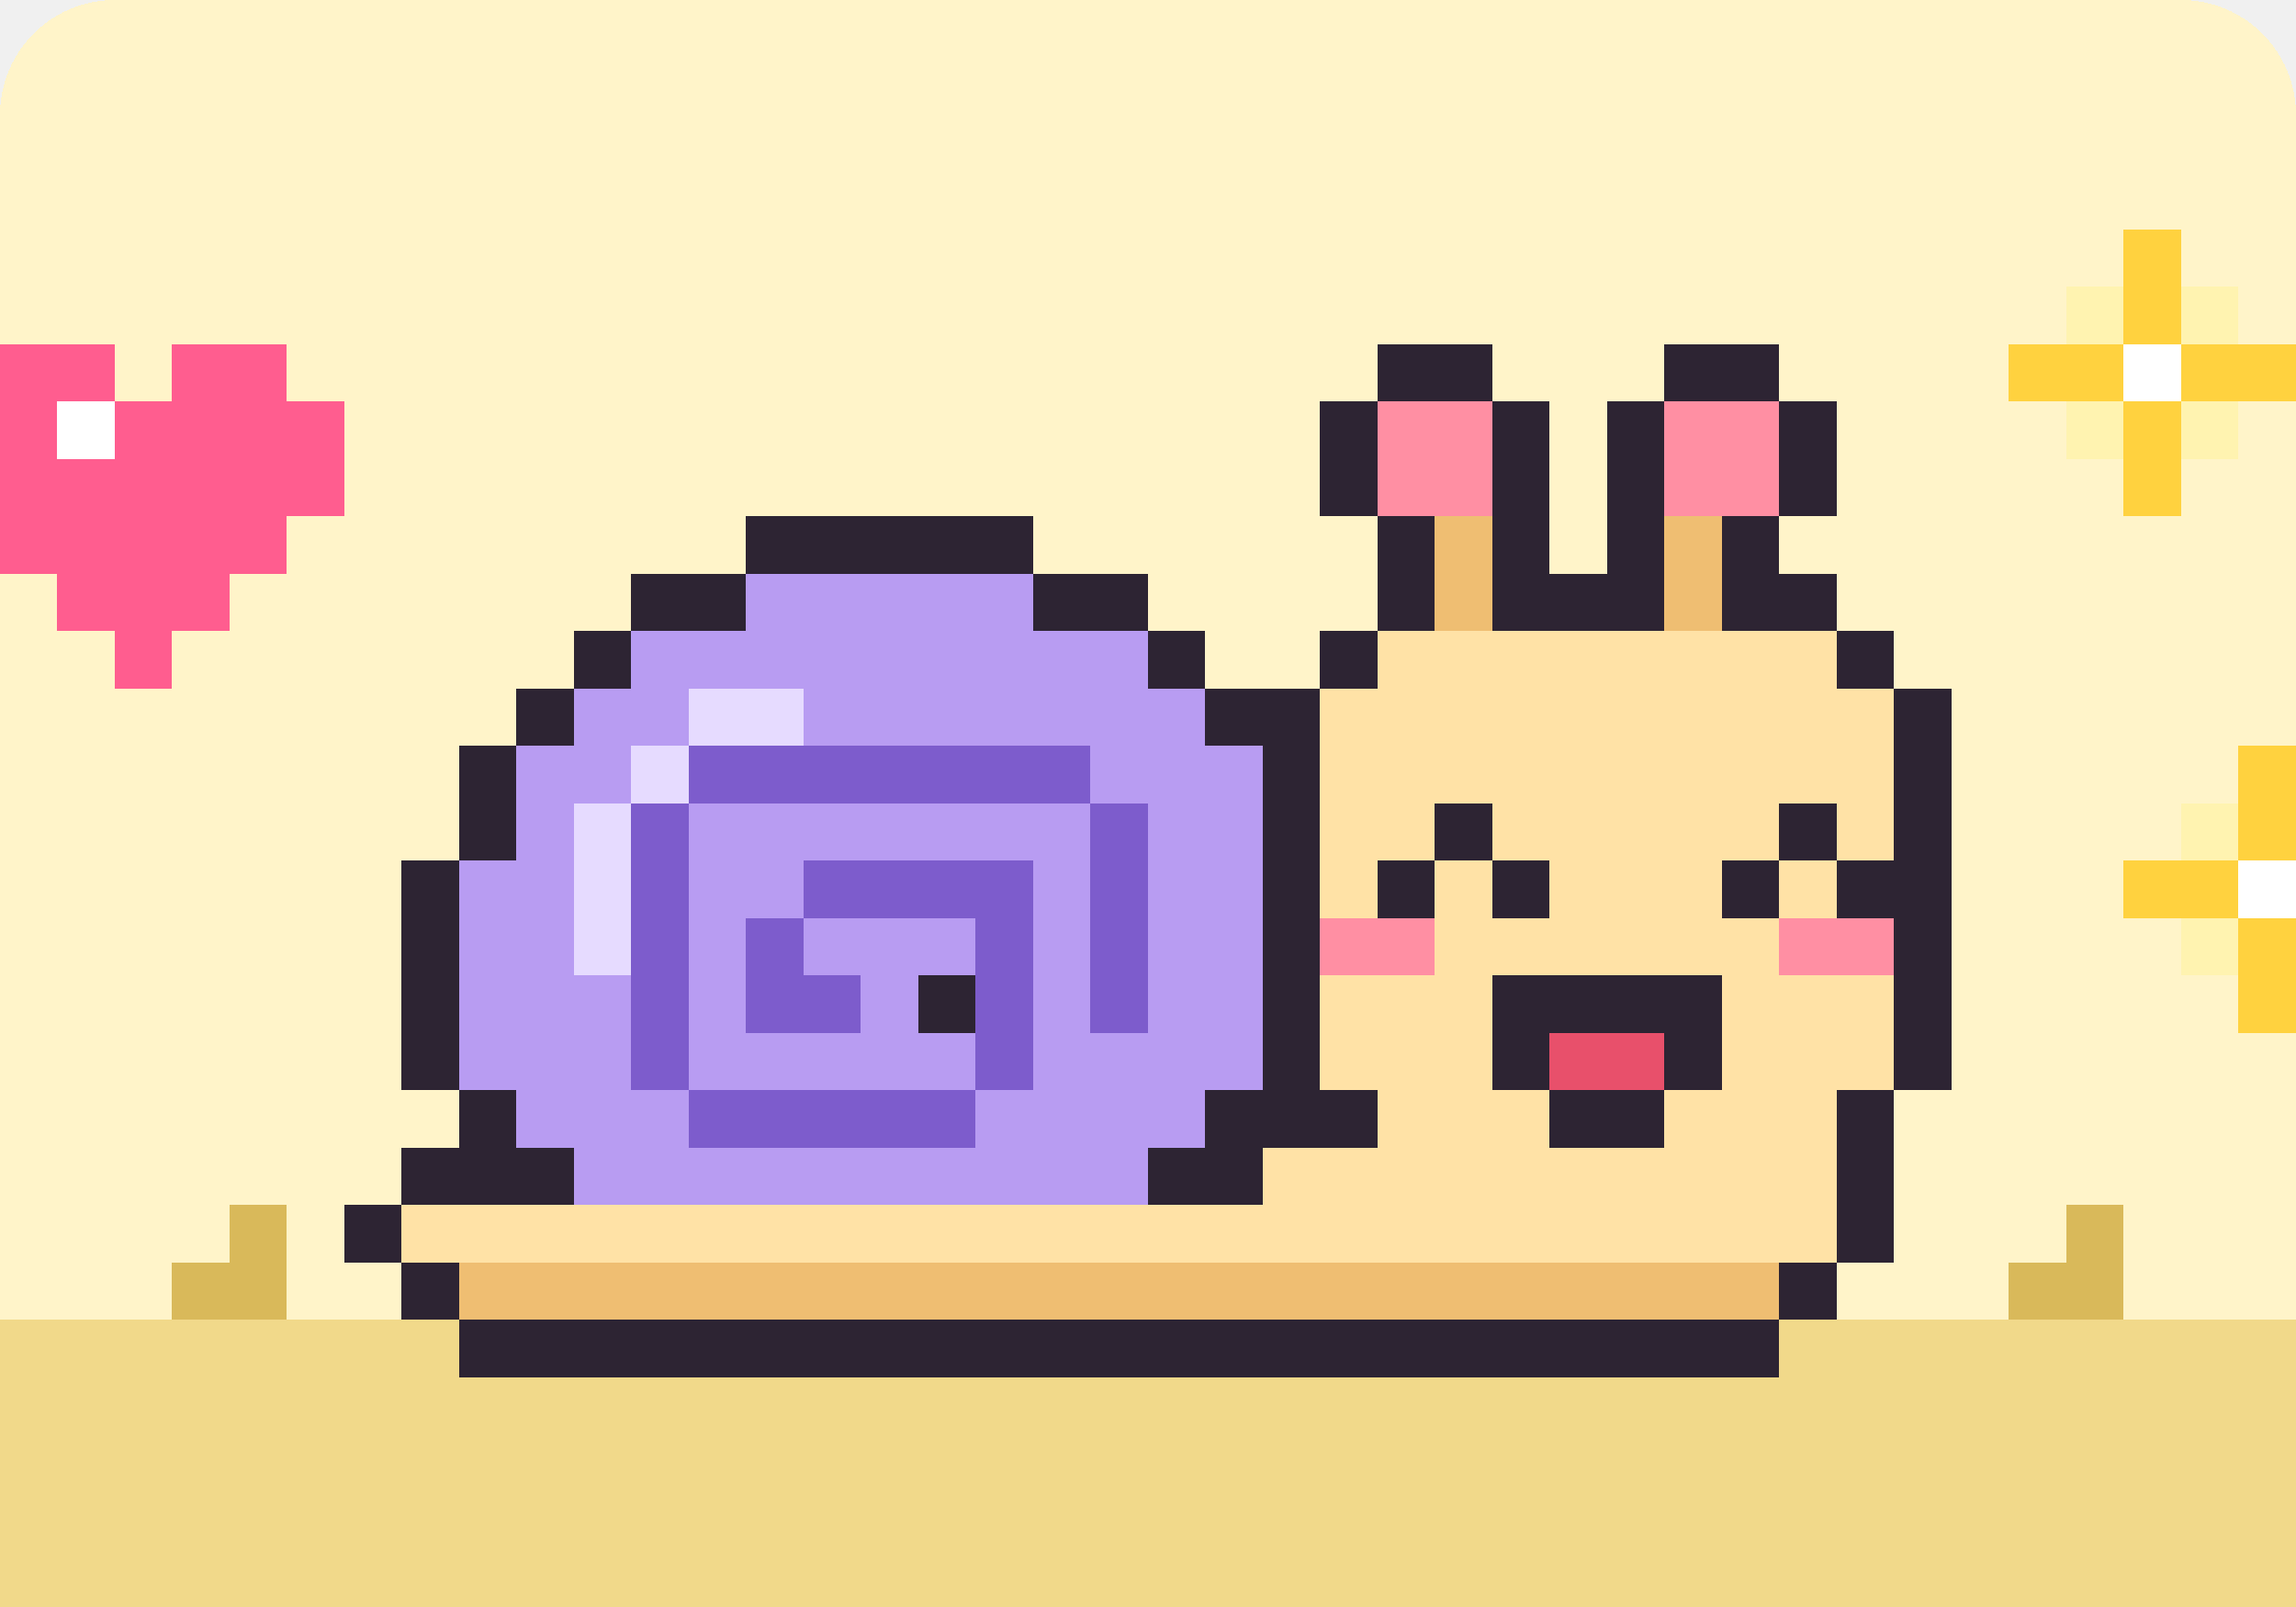
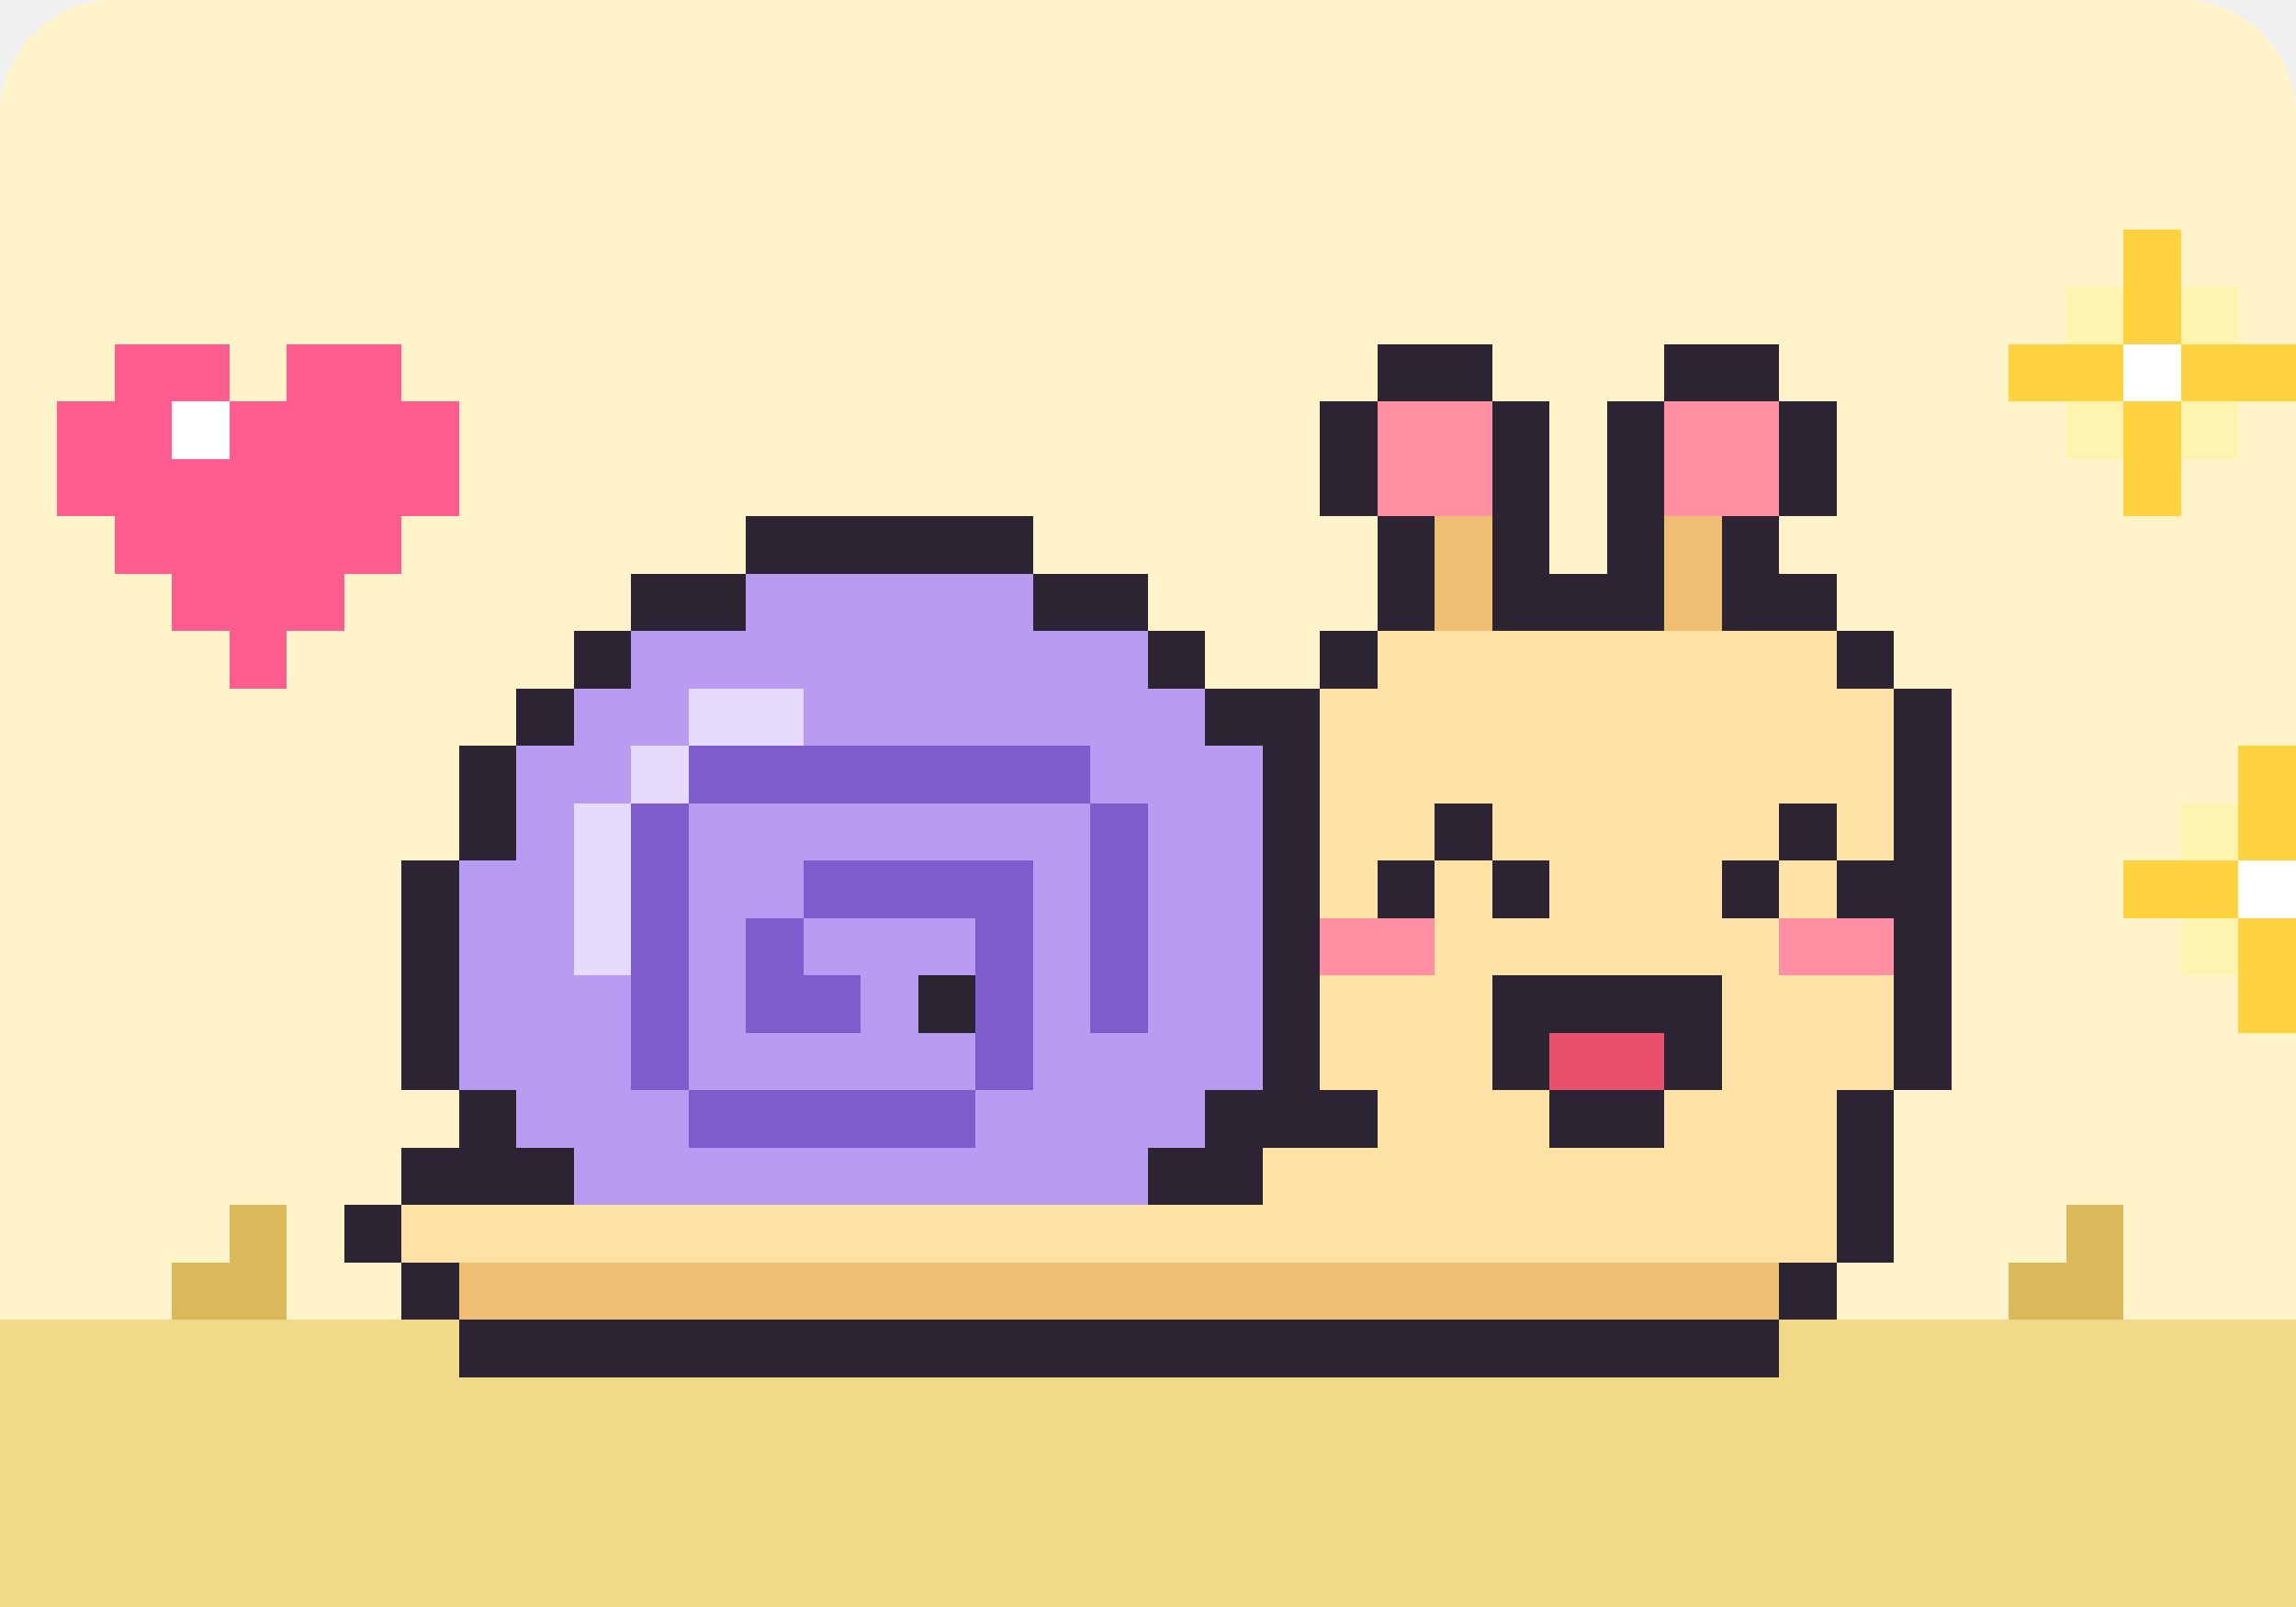
<svg xmlns="http://www.w3.org/2000/svg" viewBox="0 0 40 28" width="320" height="224" shape-rendering="crispEdges">
  <style>.bob{animation:hop .6s steps(1) infinite}@keyframes hop{50%{transform:translateY(-2px)}}.tw{animation:tw 1s steps(1) infinite}.tw2{animation-delay:-.5s}@keyframes tw{50%{opacity:.25}}@media (prefers-reduced-motion:reduce){*{animation:none!important}}</style>
  <rect width="40" height="28" rx="2" fill="#fff4c9" />
  <rect y="23" width="40" height="5" fill="#f1d98a" />
  <rect x="3" y="22" width="1" height="1" fill="#d9b95a" />
  <rect x="4" y="21" width="1" height="2" fill="#d9b95a" />
  <rect x="12" y="22" width="1" height="1" fill="#d9b95a" />
  <rect x="13" y="21" width="1" height="2" fill="#d9b95a" />
  <rect x="30" y="22" width="1" height="1" fill="#d9b95a" />
  <rect x="31" y="21" width="1" height="2" fill="#d9b95a" />
  <rect x="35" y="22" width="1" height="1" fill="#d9b95a" />
  <rect x="36" y="21" width="1" height="2" fill="#d9b95a" />
  <rect x="9" y="23" width="22" height="1" fill="#2d2433" opacity=".18" />
  <g class="bob">
    <g>
      <rect x="24" y="6" width="2" height="1" fill="#2d2433" />
      <rect x="29" y="6" width="2" height="1" fill="#2d2433" />
      <rect x="23" y="7" width="1" height="1" fill="#2d2433" />
      <rect x="24" y="7" width="2" height="1" fill="#ff8fa3" />
      <rect x="26" y="7" width="1" height="1" fill="#2d2433" />
      <rect x="28" y="7" width="1" height="1" fill="#2d2433" />
      <rect x="29" y="7" width="2" height="1" fill="#ff8fa3" />
      <rect x="31" y="7" width="1" height="1" fill="#2d2433" />
      <rect x="23" y="8" width="1" height="1" fill="#2d2433" />
      <rect x="24" y="8" width="2" height="1" fill="#ff8fa3" />
      <rect x="26" y="8" width="1" height="1" fill="#2d2433" />
      <rect x="28" y="8" width="1" height="1" fill="#2d2433" />
      <rect x="29" y="8" width="2" height="1" fill="#ff8fa3" />
      <rect x="31" y="8" width="1" height="1" fill="#2d2433" />
      <rect x="13" y="9" width="5" height="1" fill="#2d2433" />
      <rect x="24" y="9" width="1" height="1" fill="#2d2433" />
      <rect x="25" y="9" width="1" height="1" fill="#efbe72" />
      <rect x="26" y="9" width="1" height="1" fill="#2d2433" />
      <rect x="28" y="9" width="1" height="1" fill="#2d2433" />
      <rect x="29" y="9" width="1" height="1" fill="#efbe72" />
      <rect x="30" y="9" width="1" height="1" fill="#2d2433" />
      <rect x="11" y="10" width="2" height="1" fill="#2d2433" />
      <rect x="13" y="10" width="5" height="1" fill="#b89cf2" />
      <rect x="18" y="10" width="2" height="1" fill="#2d2433" />
      <rect x="24" y="10" width="1" height="1" fill="#2d2433" />
      <rect x="25" y="10" width="1" height="1" fill="#efbe72" />
      <rect x="26" y="10" width="3" height="1" fill="#2d2433" />
      <rect x="29" y="10" width="1" height="1" fill="#efbe72" />
      <rect x="30" y="10" width="2" height="1" fill="#2d2433" />
      <rect x="10" y="11" width="1" height="1" fill="#2d2433" />
      <rect x="11" y="11" width="9" height="1" fill="#b89cf2" />
      <rect x="20" y="11" width="1" height="1" fill="#2d2433" />
      <rect x="23" y="11" width="1" height="1" fill="#2d2433" />
      <rect x="24" y="11" width="8" height="1" fill="#ffe2a6" />
      <rect x="32" y="11" width="1" height="1" fill="#2d2433" />
      <rect x="9" y="12" width="1" height="1" fill="#2d2433" />
      <rect x="10" y="12" width="2" height="1" fill="#b89cf2" />
      <rect x="12" y="12" width="2" height="1" fill="#e6dbff" />
      <rect x="14" y="12" width="7" height="1" fill="#b89cf2" />
      <rect x="21" y="12" width="2" height="1" fill="#2d2433" />
      <rect x="23" y="12" width="10" height="1" fill="#ffe2a6" />
      <rect x="33" y="12" width="1" height="1" fill="#2d2433" />
      <rect x="8" y="13" width="1" height="1" fill="#2d2433" />
      <rect x="9" y="13" width="2" height="1" fill="#b89cf2" />
      <rect x="11" y="13" width="1" height="1" fill="#e6dbff" />
      <rect x="12" y="13" width="7" height="1" fill="#7d5ccc" />
      <rect x="19" y="13" width="3" height="1" fill="#b89cf2" />
      <rect x="22" y="13" width="1" height="1" fill="#2d2433" />
      <rect x="23" y="13" width="10" height="1" fill="#ffe2a6" />
      <rect x="33" y="13" width="1" height="1" fill="#2d2433" />
      <rect x="8" y="14" width="1" height="1" fill="#2d2433" />
      <rect x="9" y="14" width="1" height="1" fill="#b89cf2" />
      <rect x="10" y="14" width="1" height="1" fill="#e6dbff" />
      <rect x="11" y="14" width="1" height="1" fill="#7d5ccc" />
      <rect x="12" y="14" width="7" height="1" fill="#b89cf2" />
      <rect x="19" y="14" width="1" height="1" fill="#7d5ccc" />
      <rect x="20" y="14" width="2" height="1" fill="#b89cf2" />
      <rect x="22" y="14" width="1" height="1" fill="#2d2433" />
      <rect x="23" y="14" width="10" height="1" fill="#ffe2a6" />
      <rect x="33" y="14" width="1" height="1" fill="#2d2433" />
      <rect x="7" y="15" width="1" height="1" fill="#2d2433" />
      <rect x="8" y="15" width="2" height="1" fill="#b89cf2" />
      <rect x="10" y="15" width="1" height="1" fill="#e6dbff" />
      <rect x="11" y="15" width="1" height="1" fill="#7d5ccc" />
      <rect x="12" y="15" width="2" height="1" fill="#b89cf2" />
      <rect x="14" y="15" width="4" height="1" fill="#7d5ccc" />
      <rect x="18" y="15" width="1" height="1" fill="#b89cf2" />
      <rect x="19" y="15" width="1" height="1" fill="#7d5ccc" />
      <rect x="20" y="15" width="2" height="1" fill="#b89cf2" />
      <rect x="22" y="15" width="1" height="1" fill="#2d2433" />
      <rect x="23" y="15" width="10" height="1" fill="#ffe2a6" />
      <rect x="33" y="15" width="1" height="1" fill="#2d2433" />
      <rect x="7" y="16" width="1" height="1" fill="#2d2433" />
      <rect x="8" y="16" width="2" height="1" fill="#b89cf2" />
      <rect x="10" y="16" width="1" height="1" fill="#e6dbff" />
      <rect x="11" y="16" width="1" height="1" fill="#7d5ccc" />
      <rect x="12" y="16" width="1" height="1" fill="#b89cf2" />
      <rect x="13" y="16" width="1" height="1" fill="#7d5ccc" />
      <rect x="14" y="16" width="3" height="1" fill="#b89cf2" />
      <rect x="17" y="16" width="1" height="1" fill="#7d5ccc" />
      <rect x="18" y="16" width="1" height="1" fill="#b89cf2" />
      <rect x="19" y="16" width="1" height="1" fill="#7d5ccc" />
      <rect x="20" y="16" width="2" height="1" fill="#b89cf2" />
      <rect x="22" y="16" width="1" height="1" fill="#2d2433" />
      <rect x="23" y="16" width="10" height="1" fill="#ffe2a6" />
      <rect x="33" y="16" width="1" height="1" fill="#2d2433" />
      <rect x="7" y="17" width="1" height="1" fill="#2d2433" />
      <rect x="8" y="17" width="3" height="1" fill="#b89cf2" />
      <rect x="11" y="17" width="1" height="1" fill="#7d5ccc" />
      <rect x="12" y="17" width="1" height="1" fill="#b89cf2" />
      <rect x="13" y="17" width="2" height="1" fill="#7d5ccc" />
      <rect x="15" y="17" width="1" height="1" fill="#b89cf2" />
      <rect x="16" y="17" width="1" height="1" fill="#2d2433" />
      <rect x="17" y="17" width="1" height="1" fill="#7d5ccc" />
      <rect x="18" y="17" width="1" height="1" fill="#b89cf2" />
      <rect x="19" y="17" width="1" height="1" fill="#7d5ccc" />
      <rect x="20" y="17" width="2" height="1" fill="#b89cf2" />
      <rect x="22" y="17" width="1" height="1" fill="#2d2433" />
      <rect x="23" y="17" width="10" height="1" fill="#ffe2a6" />
      <rect x="33" y="17" width="1" height="1" fill="#2d2433" />
      <rect x="7" y="18" width="1" height="1" fill="#2d2433" />
      <rect x="8" y="18" width="3" height="1" fill="#b89cf2" />
      <rect x="11" y="18" width="1" height="1" fill="#7d5ccc" />
      <rect x="12" y="18" width="5" height="1" fill="#b89cf2" />
      <rect x="17" y="18" width="1" height="1" fill="#7d5ccc" />
      <rect x="18" y="18" width="4" height="1" fill="#b89cf2" />
      <rect x="22" y="18" width="1" height="1" fill="#2d2433" />
      <rect x="23" y="18" width="10" height="1" fill="#ffe2a6" />
      <rect x="33" y="18" width="1" height="1" fill="#2d2433" />
      <rect x="8" y="19" width="1" height="1" fill="#2d2433" />
      <rect x="9" y="19" width="3" height="1" fill="#b89cf2" />
      <rect x="12" y="19" width="5" height="1" fill="#7d5ccc" />
      <rect x="17" y="19" width="4" height="1" fill="#b89cf2" />
      <rect x="21" y="19" width="3" height="1" fill="#2d2433" />
      <rect x="24" y="19" width="8" height="1" fill="#ffe2a6" />
      <rect x="32" y="19" width="1" height="1" fill="#2d2433" />
      <rect x="7" y="20" width="3" height="1" fill="#2d2433" />
      <rect x="10" y="20" width="10" height="1" fill="#b89cf2" />
      <rect x="20" y="20" width="2" height="1" fill="#2d2433" />
      <rect x="22" y="20" width="10" height="1" fill="#ffe2a6" />
      <rect x="32" y="20" width="1" height="1" fill="#2d2433" />
      <rect x="6" y="21" width="1" height="1" fill="#2d2433" />
      <rect x="7" y="21" width="25" height="1" fill="#ffe2a6" />
      <rect x="32" y="21" width="1" height="1" fill="#2d2433" />
      <rect x="7" y="22" width="1" height="1" fill="#2d2433" />
      <rect x="8" y="22" width="23" height="1" fill="#efbe72" />
      <rect x="31" y="22" width="1" height="1" fill="#2d2433" />
      <rect x="8" y="23" width="23" height="1" fill="#2d2433" />
    </g>
    <g>
      <rect x="23" y="16" width="2" height="1" fill="#ff8fa3" />
      <rect x="31" y="16" width="2" height="1" fill="#ff8fa3" />
      <rect x="26" y="17" width="4" height="1" fill="#2d2433" />
      <rect x="26" y="18" width="1" height="1" fill="#2d2433" />
      <rect x="27" y="18" width="2" height="1" fill="#e8506b" />
      <rect x="29" y="18" width="1" height="1" fill="#2d2433" />
      <rect x="27" y="19" width="2" height="1" fill="#2d2433" />
    </g>
    <g>
      <rect x="25" y="14" width="1" height="1" fill="#2d2433" />
      <rect x="31" y="14" width="1" height="1" fill="#2d2433" />
      <rect x="24" y="15" width="1" height="1" fill="#2d2433" />
      <rect x="26" y="15" width="1" height="1" fill="#2d2433" />
      <rect x="30" y="15" width="1" height="1" fill="#2d2433" />
      <rect x="32" y="15" width="1" height="1" fill="#2d2433" />
    </g>
  </g>
  <g class="tw">
-     <rect x="0" y="6" width="2" height="1" fill="#ff5d8f" />
-     <rect x="3" y="6" width="2" height="1" fill="#ff5d8f" />
-     <rect x="-1" y="7" width="2" height="1" fill="#ff5d8f" />
-     <rect x="1" y="7" width="1" height="1" fill="#ffffff" />
-     <rect x="2" y="7" width="4" height="1" fill="#ff5d8f" />
-     <rect x="-1" y="8" width="7" height="1" fill="#ff5d8f" />
-     <rect x="0" y="9" width="5" height="1" fill="#ff5d8f" />
-     <rect x="1" y="10" width="3" height="1" fill="#ff5d8f" />
-     <rect x="2" y="11" width="1" height="1" fill="#ff5d8f" />
+     <rect x="2" y="6" width="2" height="1" fill="#ff5d8f" />
+     <rect x="5" y="6" width="2" height="1" fill="#ff5d8f" />
+     <rect x="1" y="7" width="2" height="1" fill="#ff5d8f" />
+     <rect x="3" y="7" width="1" height="1" fill="#ffffff" />
+     <rect x="4" y="7" width="4" height="1" fill="#ff5d8f" />
+     <rect x="1" y="8" width="7" height="1" fill="#ff5d8f" />
+     <rect x="2" y="9" width="5" height="1" fill="#ff5d8f" />
+     <rect x="3" y="10" width="3" height="1" fill="#ff5d8f" />
+     <rect x="4" y="11" width="1" height="1" fill="#ff5d8f" />
    <rect x="39" y="13" width="1" height="1" fill="#ffd23f" />
    <rect x="38" y="14" width="1" height="1" fill="#fff3b0" />
    <rect x="39" y="14" width="1" height="1" fill="#ffd23f" />
    <rect x="40" y="14" width="1" height="1" fill="#fff3b0" />
    <rect x="37" y="15" width="2" height="1" fill="#ffd23f" />
    <rect x="39" y="15" width="1" height="1" fill="#ffffff" />
    <rect x="40" y="15" width="2" height="1" fill="#ffd23f" />
    <rect x="38" y="16" width="1" height="1" fill="#fff3b0" />
    <rect x="39" y="16" width="1" height="1" fill="#ffd23f" />
    <rect x="40" y="16" width="1" height="1" fill="#fff3b0" />
    <rect x="39" y="17" width="1" height="1" fill="#ffd23f" />
  </g>
  <g class="tw tw2">
    <rect x="37" y="4" width="1" height="1" fill="#ffd23f" />
    <rect x="36" y="5" width="1" height="1" fill="#fff3b0" />
    <rect x="37" y="5" width="1" height="1" fill="#ffd23f" />
    <rect x="38" y="5" width="1" height="1" fill="#fff3b0" />
    <rect x="35" y="6" width="2" height="1" fill="#ffd23f" />
    <rect x="37" y="6" width="1" height="1" fill="#ffffff" />
    <rect x="38" y="6" width="2" height="1" fill="#ffd23f" />
    <rect x="36" y="7" width="1" height="1" fill="#fff3b0" />
    <rect x="37" y="7" width="1" height="1" fill="#ffd23f" />
    <rect x="38" y="7" width="1" height="1" fill="#fff3b0" />
    <rect x="37" y="8" width="1" height="1" fill="#ffd23f" />
  </g>
</svg>
